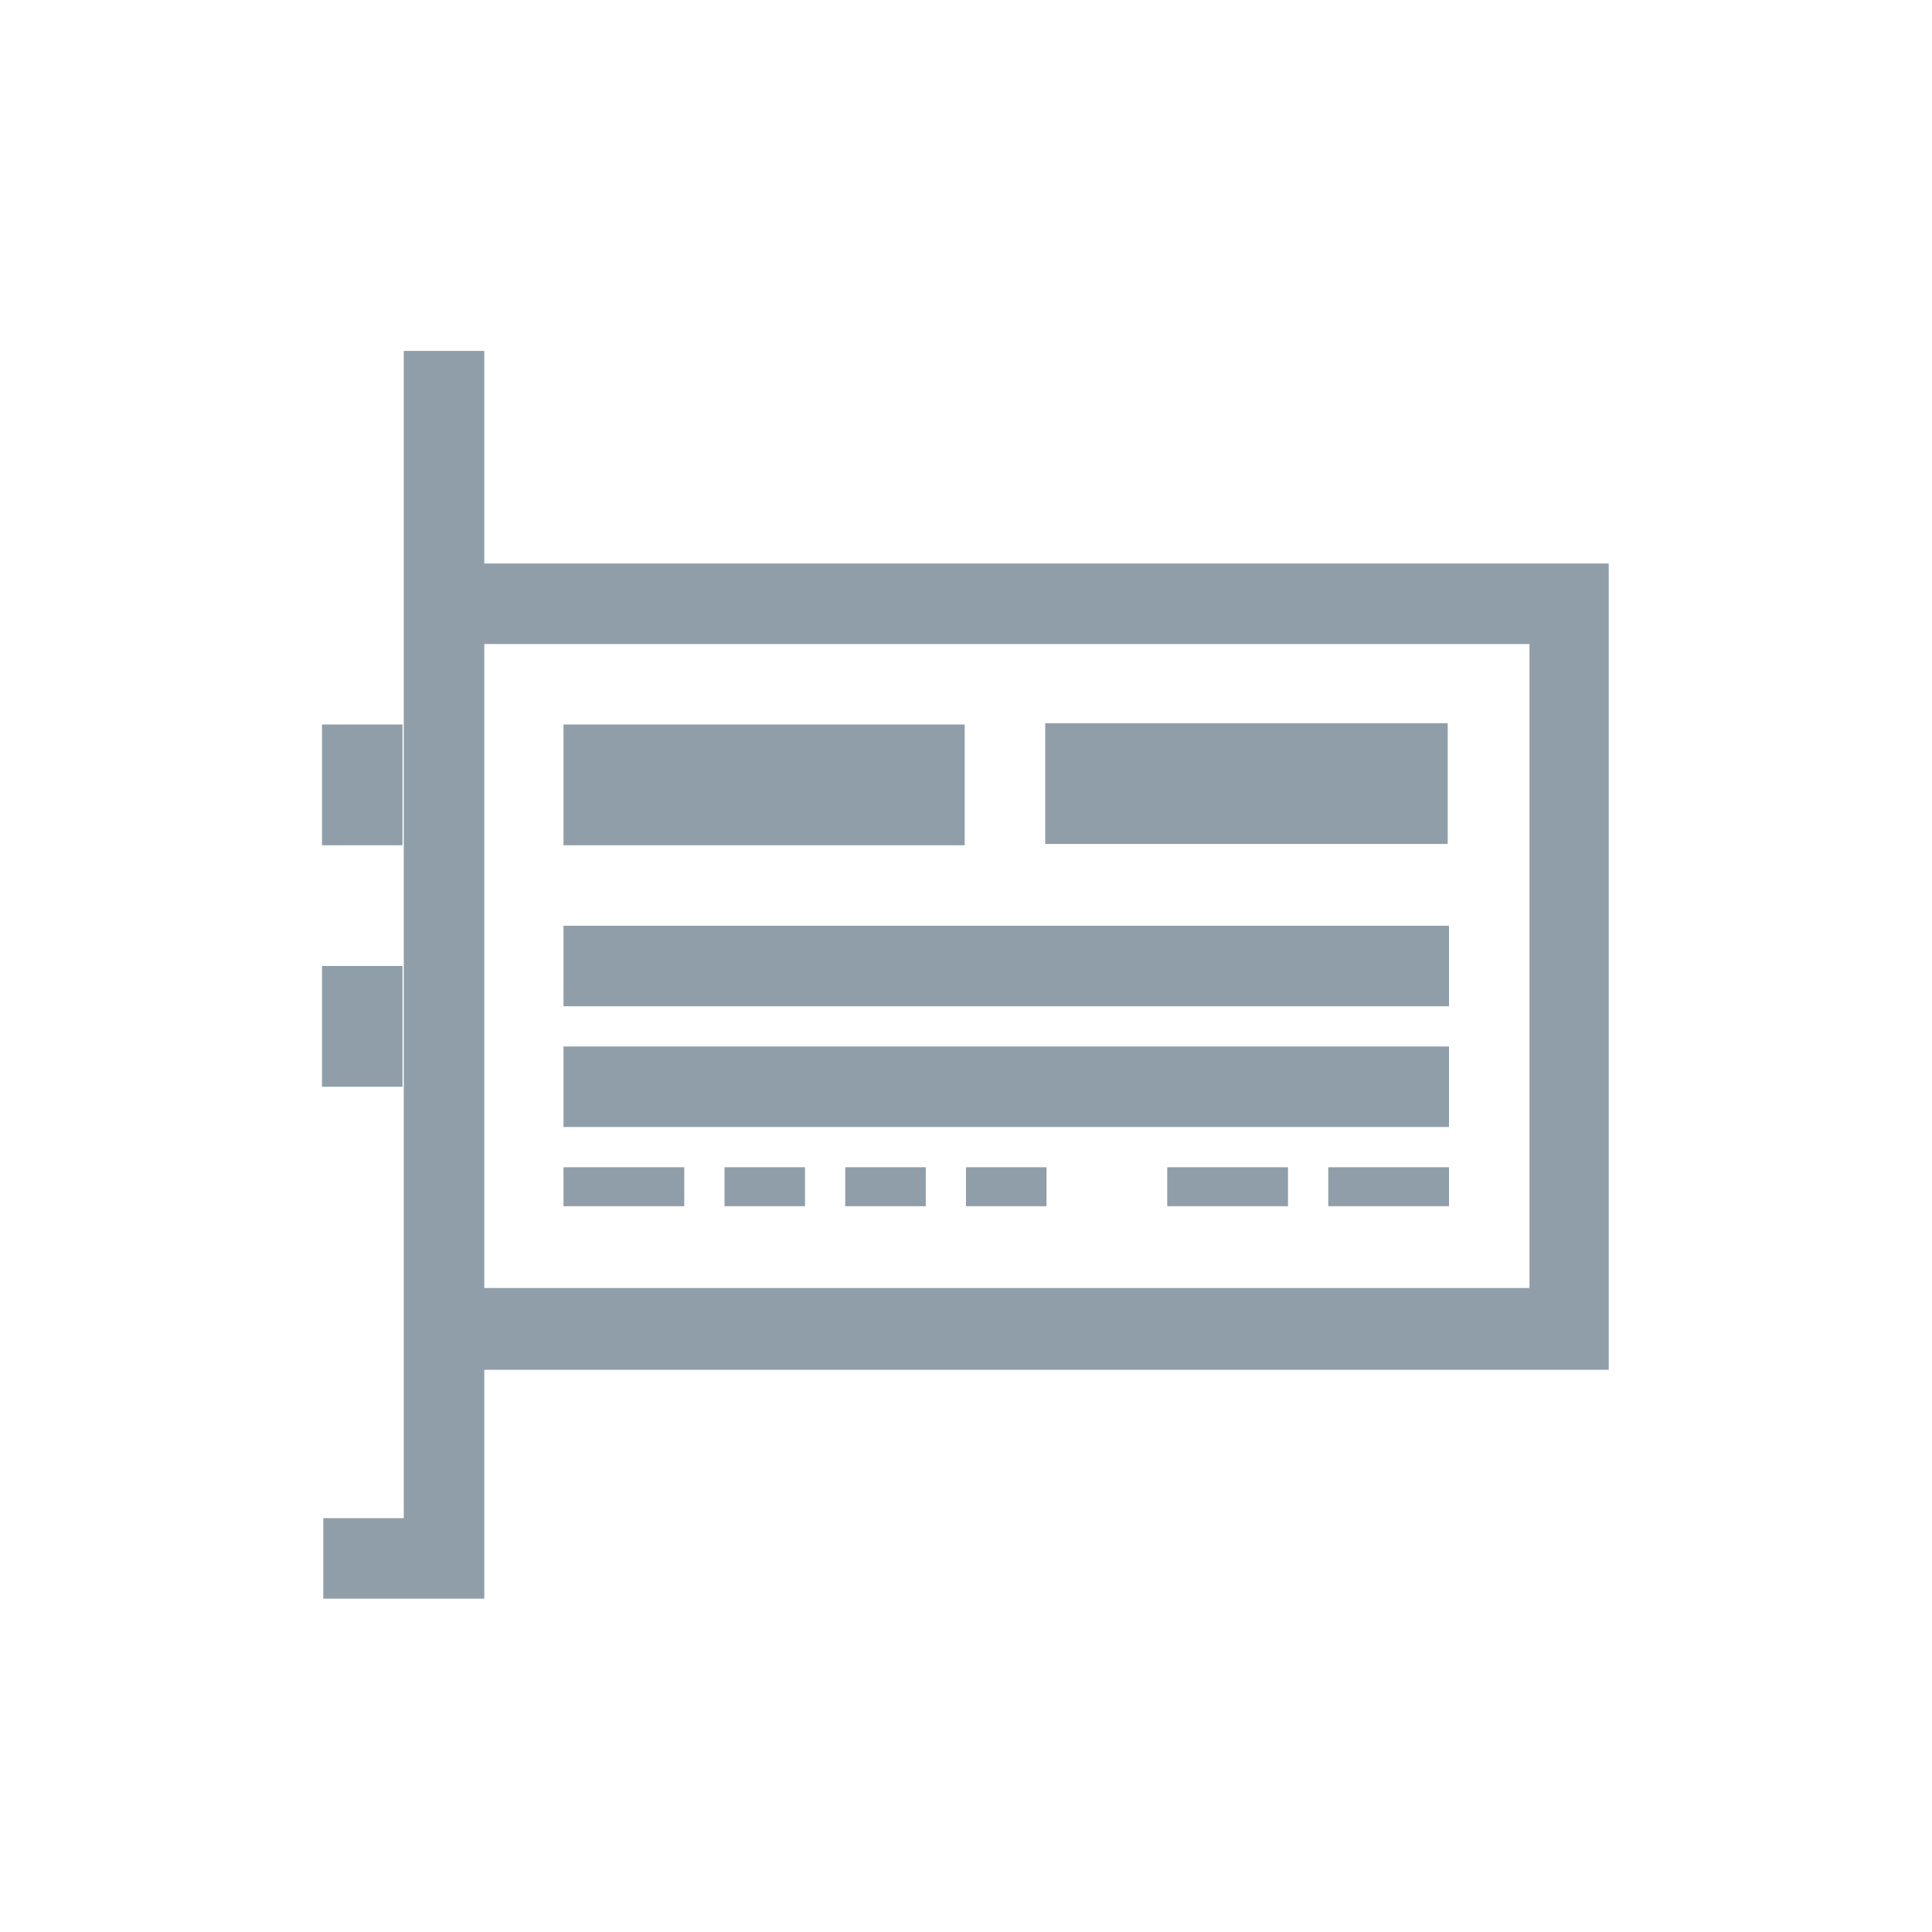
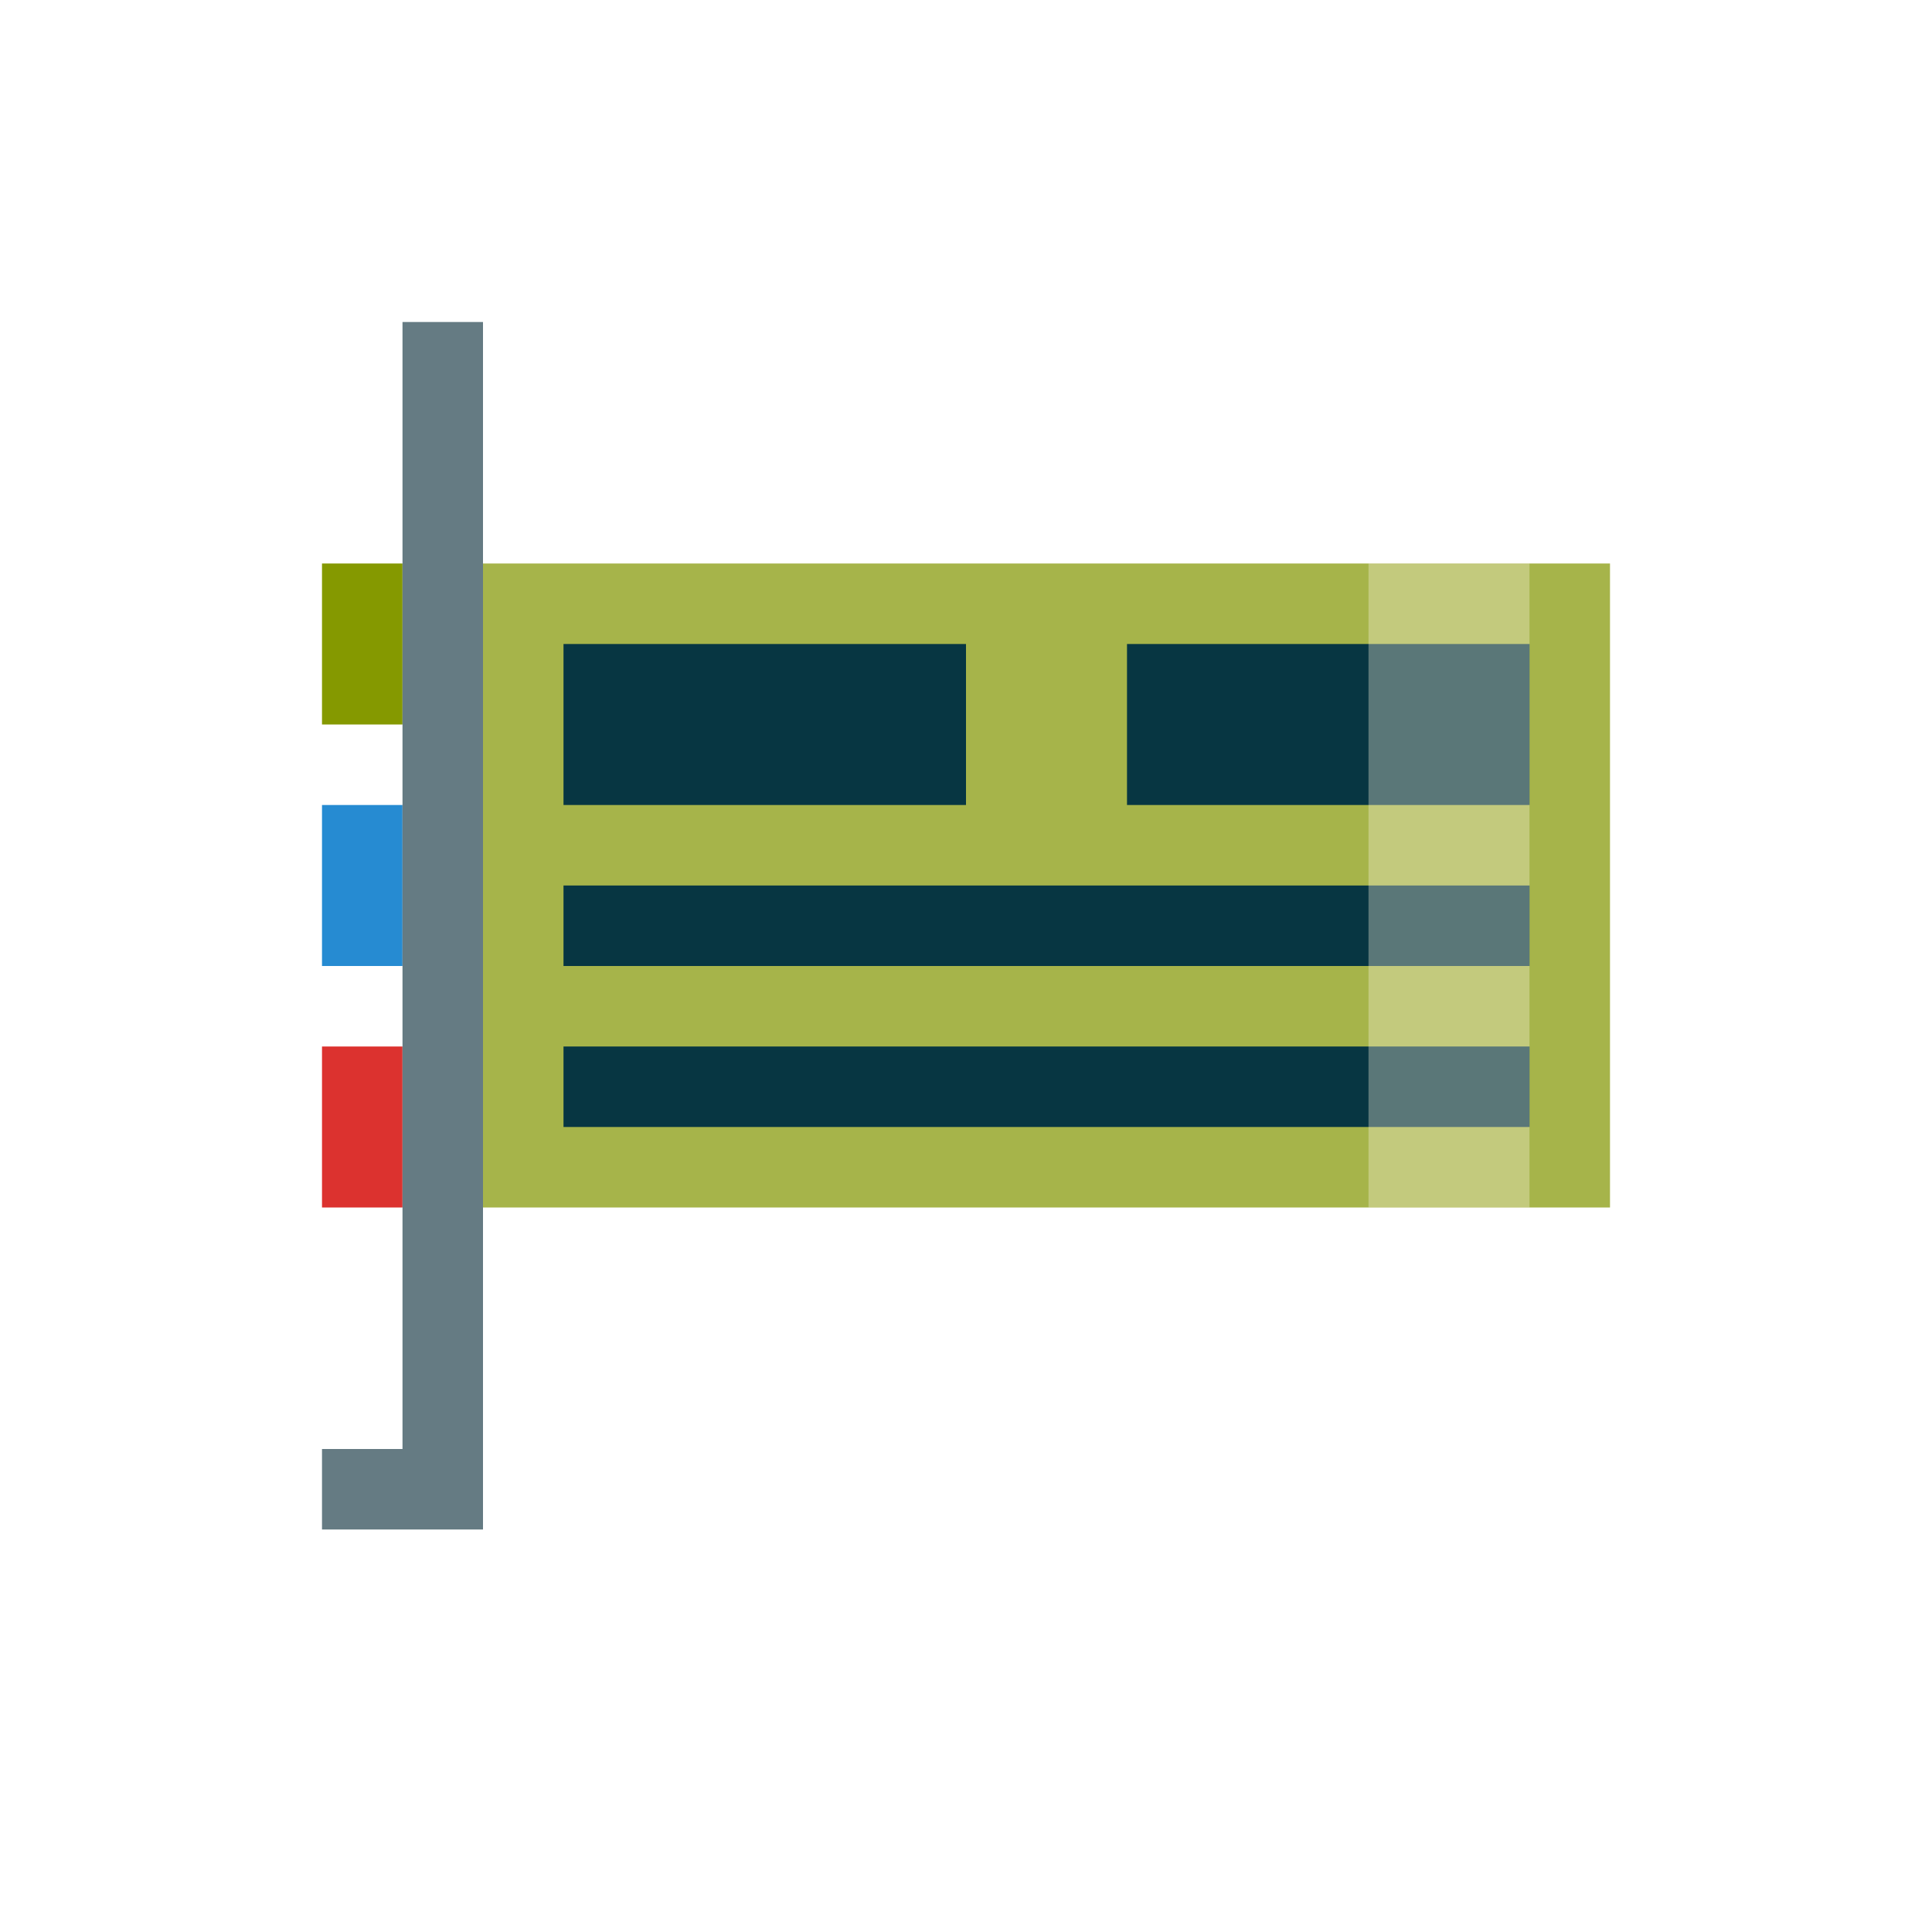
- <svg xmlns="http://www.w3.org/2000/svg" width="24" height="24" viewBox="0 0 24 24">
-   <path style="fill:#909ea9" d="M 5.016 4.359 L 5.016 18.859 L 4.016 18.859 L 4.016 19.859 L 6.016 19.859 L 6.016 17.016 L 19.984 17.016 L 19.984 7 L 6.016 7 L 6.016 4.359 Z M 6.016 8 L 19 8 L 19 16 L 6.016 16 Z M 12.984 8.984 L 12.984 10.484 L 17.984 10.484 L 17.984 8.984 Z M 4 9 L 4 10.5 L 5 10.5 L 5 9 Z M 7 9 L 7 10.5 L 11.984 10.5 L 11.984 9 Z M 7 11.5 L 7 12.5 L 18 12.5 L 18 11.5 Z M 4 12 L 4 13.5 L 5 13.5 L 5 12 Z M 7 13 L 7 14 L 18 14 L 18 13 Z M 7 14.5 L 7 14.984 L 8.5 14.984 L 8.5 14.5 Z M 9 14.5 L 9 14.984 L 10 14.984 L 10 14.5 Z M 10.5 14.5 L 10.5 14.984 L 11.5 14.984 L 11.5 14.5 Z M 12 14.5 L 12 14.984 L 13 14.984 L 13 14.5 Z M 14.5 14.5 L 14.5 14.984 L 16 14.984 L 16 14.5 Z M 16.5 14.5 L 16.5 14.984 L 18 14.984 L 18 14.5 Z " />
+ <svg xmlns="http://www.w3.org/2000/svg" width="24" height="24" viewBox="0 0 24 24" id="svg2" version="1.1">
+   <defs id="defs8" />
+   <path style="fill:#a6b44a;fill-opacity:1;stroke:none" d="M 20,15 6,15 6,7 20,7 z" id="path2991" />
+   <path style="fill:#073642;stroke:none" d="m 7,8 0,2 5,0 0,-2 z" id="path3761" />
+   <path style="fill:#073642;stroke:none" d="m 14,8 0,2 5,0 0,-2 z" id="path3763" />
+   <path style="fill:#073642;stroke:none" d="m 7,11 0,1 12,0 0,-1 z" id="path3765" />
+   <path style="fill:#073642;stroke:none" d="m 7,13 0,1 12,0 0,-1 z" id="path3767" />
+   <rect style="fill:#859900;fill-opacity:1;stroke:none" id="rect3769" width="1" height="2" x="4" y="7" />
+   <rect style="fill:#268bd2;fill-opacity:1;stroke:none" id="rect3771" width="1" height="2" x="4" y="10" />
+   <rect style="fill:#dc322f;fill-opacity:1;stroke:none" id="rect3769-3" width="1" height="2" x="4" y="13" />
+   <path style="fill:#657b83;fill-opacity:1;stroke:none" d="m 6,4 -1,0 0,14 -1,0 0,1 2,0 z" id="path3791" />
+   <rect style="fill:#fdf6e3;fill-opacity:0.337;stroke:none" id="rect3793" width="2" height="8" x="17" y="7" />
</svg>
